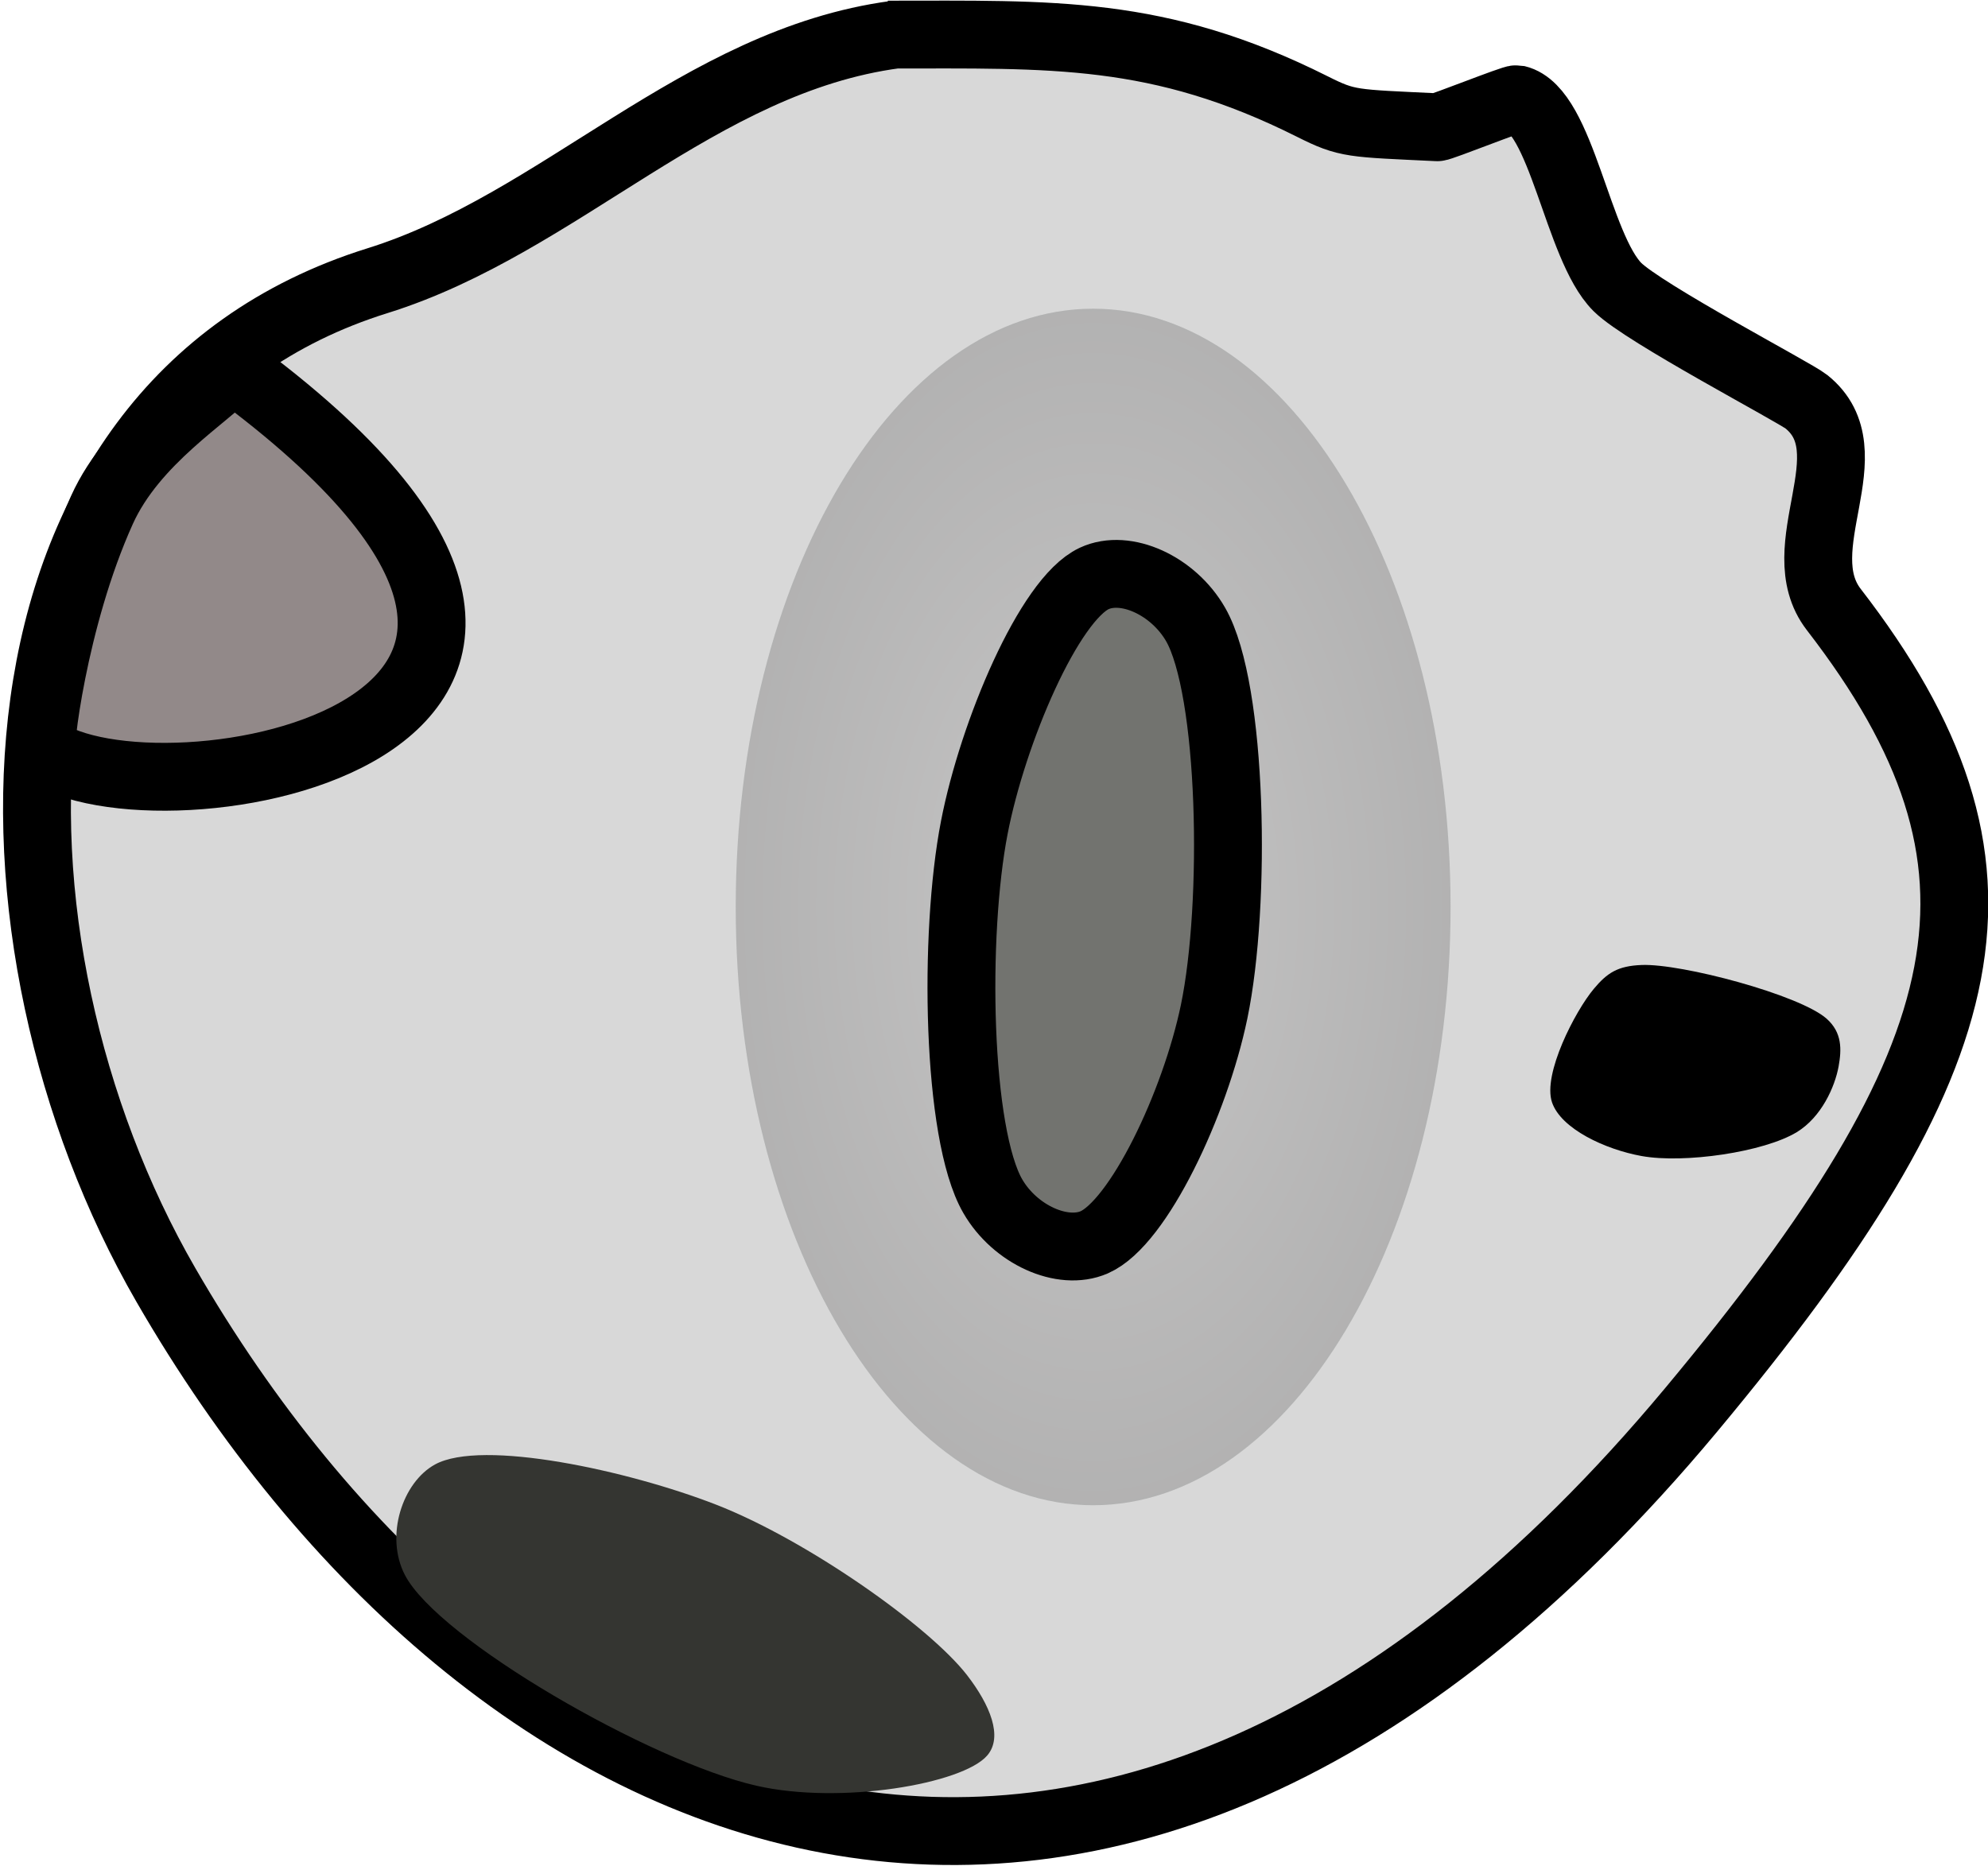
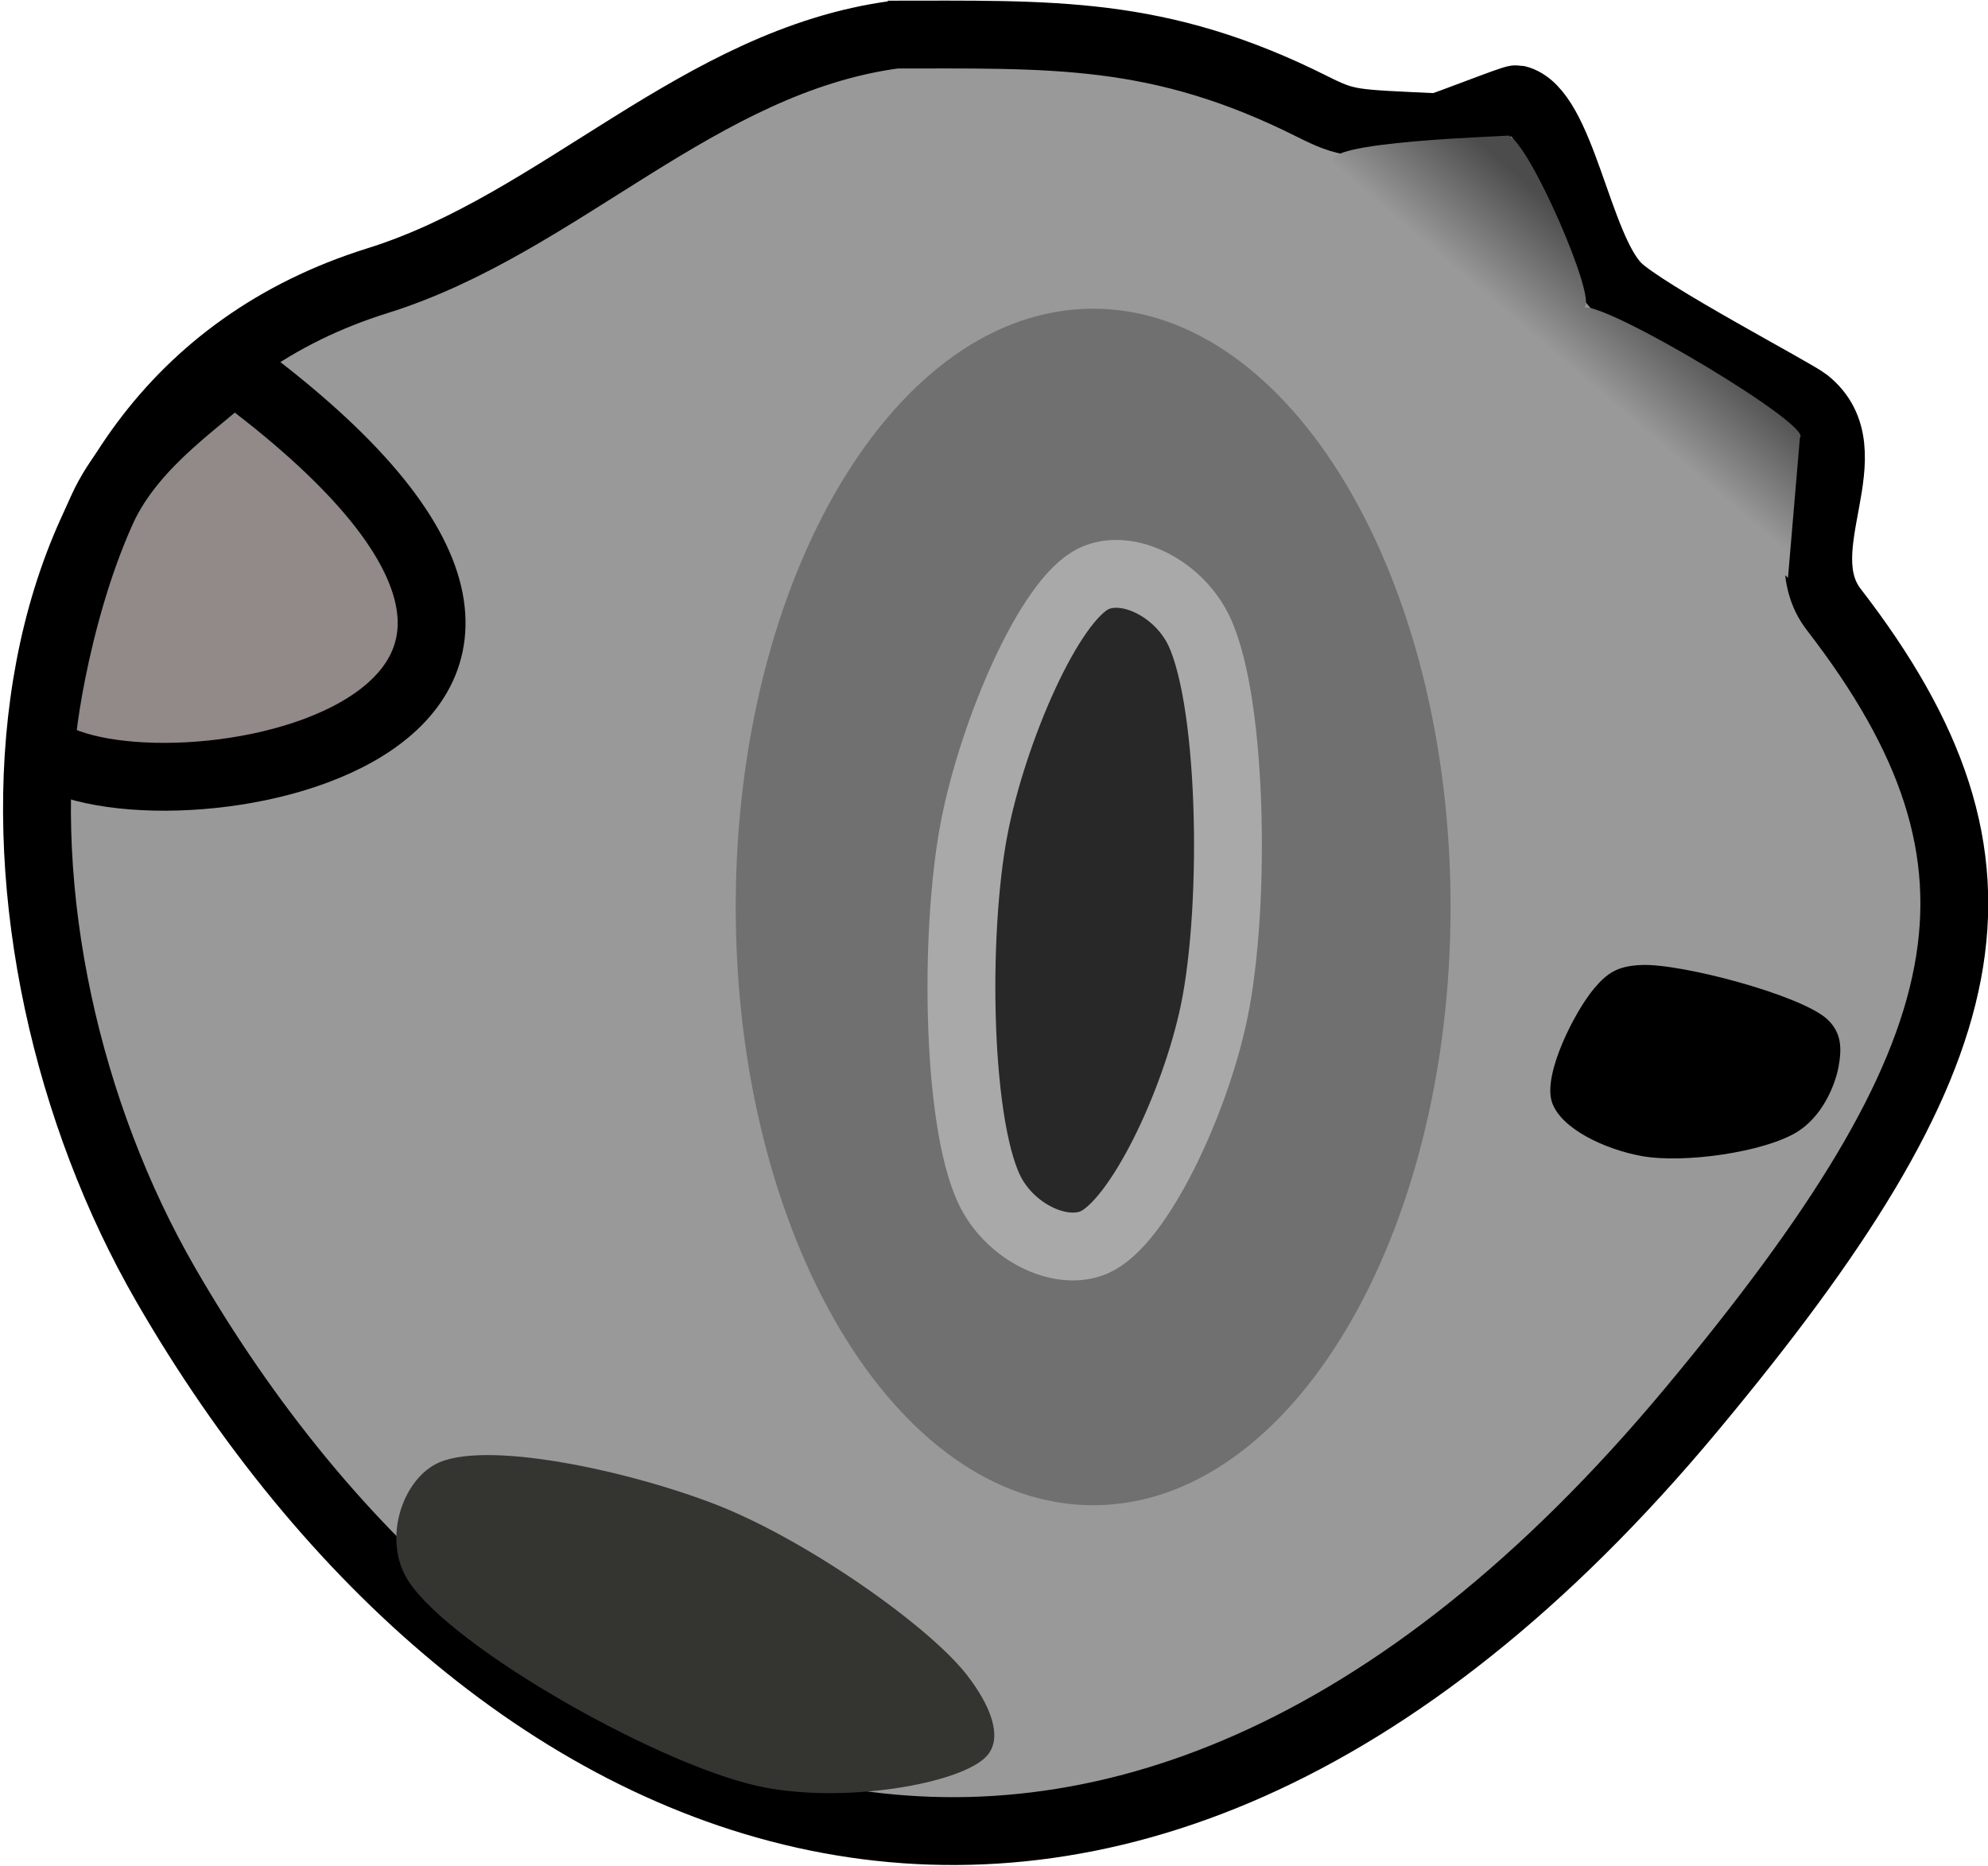
<svg xmlns="http://www.w3.org/2000/svg" viewBox="0 0 29.3 27.5" width="14.65px" height="13.75px">
  <defs>
-     <radialGradient gradientUnits="userSpaceOnUse" cx="474.2" cy="196.4" r="17.8" id="gradient-0">
-       <stop offset="0" style="stop-color: rgba(170, 169, 169, 1)" />
-       <stop offset="1" style="stop-color: rgba(119, 118, 118, 1)" />
-     </radialGradient>
+     <linearGradient gradientUnits="userSpaceOnUse" x1="23.091" y1="1.998" x2="23.091" y2="8.518" id="gradient-0" gradientTransform="matrix(-0.760295, -0.649578, 0.165125, -0.19327, 40.30689, 20.74546)">
+       <stop offset="0" style="stop-color: rgba(153, 153, 153, 1)" />
+       <stop offset="1" style="stop-color: rgb(76, 76, 76);" />
+     </linearGradient>
  </defs>
-   <path style="fill: rgb(216, 216, 216); stroke: rgb(0, 0, 0);" d="M 13.085 0.51 C 15.503 0.51 17.073 0.433 19.341 1.57 C 19.862 1.832 19.919 1.815 21.184 1.876 C 21.237 1.879 22.307 1.45 22.354 1.461 C 23.018 1.618 23.246 3.64 23.838 4.231 C 24.227 4.619 26.447 5.781 26.621 5.92 C 27.55 6.66 26.324 8.074 27.027 8.985 C 29.949 12.768 29.28 15.559 24.921 20.788 C 16.278 31.154 7.173 27.131 2.444 18.94 C -0.467 13.898 -0.473 6.022 5.566 4.137 C 8.254 3.298 10.297 0.898 13.194 0.51" />
-   <circle style="fill-opacity: 0.39; fill: url(#gradient-0);" transform="matrix(0.295945, 0, 0, 0.495458, -124.2258, -83.93831)" cx="474.2" cy="196.4" r="17.8" />
-   <path d="M 16.127 8.527 C 16.589 8.312 17.291 8.629 17.622 9.206 C 18.167 10.157 18.225 13.322 17.894 14.915 C 17.611 16.272 16.78 18.027 16.127 18.313 C 15.661 18.516 14.961 18.202 14.632 17.633 C 14.1 16.714 14.053 13.777 14.36 12.197 C 14.633 10.789 15.463 8.836 16.127 8.527 Z" style="stroke: rgb(0, 0, 0); fill: rgb(114, 115, 111);" />
+   <path style="stroke: rgb(0, 0, 0); fill: rgb(153, 153, 153);" d="M 13.085 0.51 C 15.503 0.51 17.073 0.433 19.341 1.57 C 19.862 1.832 19.919 1.815 21.184 1.876 C 21.237 1.879 22.307 1.45 22.354 1.461 C 23.018 1.618 23.246 3.64 23.838 4.231 C 24.227 4.619 26.447 5.781 26.621 5.92 C 27.55 6.66 26.324 8.074 27.027 8.985 C 29.949 12.768 29.28 15.559 24.921 20.788 C 16.278 31.154 7.173 27.131 2.444 18.94 C -0.467 13.898 -0.473 6.022 5.566 4.137 C 8.254 3.298 10.297 0.898 13.194 0.51" />
+   <circle style="fill-opacity: 0.39; fill: rgb(47, 47, 47);" transform="matrix(0.295945, 0, 0, 0.495458, -124.2258, -83.93831)" cx="474.2" cy="196.4" r="17.8" />
+   <path d="M 16.127 8.527 C 16.589 8.312 17.291 8.629 17.622 9.206 C 18.167 10.157 18.225 13.322 17.894 14.915 C 17.611 16.272 16.78 18.027 16.127 18.313 C 15.661 18.516 14.961 18.202 14.632 17.633 C 14.1 16.714 14.053 13.777 14.36 12.197 C 14.633 10.789 15.463 8.836 16.127 8.527 Z" style="fill: rgb(40, 40, 40); stroke: rgb(170, 169, 169);" />
  <path stroke-width="0" d="M 6.411 21.588 C 7.103 21.208 9.262 21.677 10.554 22.18 C 11.881 22.696 13.69 23.966 14.254 24.695 C 14.589 25.129 14.789 25.603 14.549 25.879 C 14.188 26.297 12.388 26.607 11.146 26.323 C 9.589 25.967 6.461 24.169 5.967 23.216 C 5.671 22.643 5.93 21.852 6.411 21.588 Z" style="stroke-width: 2px; fill: rgb(52, 53, 49);" />
  <path style="stroke: rgb(0, 0, 0); fill: rgb(146, 137, 137);" d="M 0.62 11.053 C 0.557 11.116 0.775 9.125 1.503 7.516 C 1.972 6.479 3.071 5.833 3.427 5.431 C 10.75 10.817 2.26 12.259 0.62 11.053 Z" />
  <path stroke-width="0" d="M 24.194 14.225 C 24.78 14.201 26.524 14.664 26.922 15.017 C 27.152 15.222 27.143 15.471 27.098 15.721 C 27.043 16.021 26.846 16.467 26.482 16.689 C 25.999 16.983 24.824 17.155 24.194 17.041 C 23.658 16.944 23.006 16.64 22.874 16.249 C 22.734 15.834 23.215 14.905 23.49 14.577 C 23.688 14.34 23.843 14.239 24.194 14.225 Z" style="stroke-width: 2px;" />
+   <path style="fill: url(#gradient-0);" d="M 19.664 2.401 L 26.352 8.518 L 26.528 6.451 C 26.728 6.282 23.76 4.501 23.352 4.53 C 23.54 4.405 22.544 2.11 22.232 1.998 C 22.206 2.011 19.387 2.084 19.664 2.401 Z" />
</svg>
